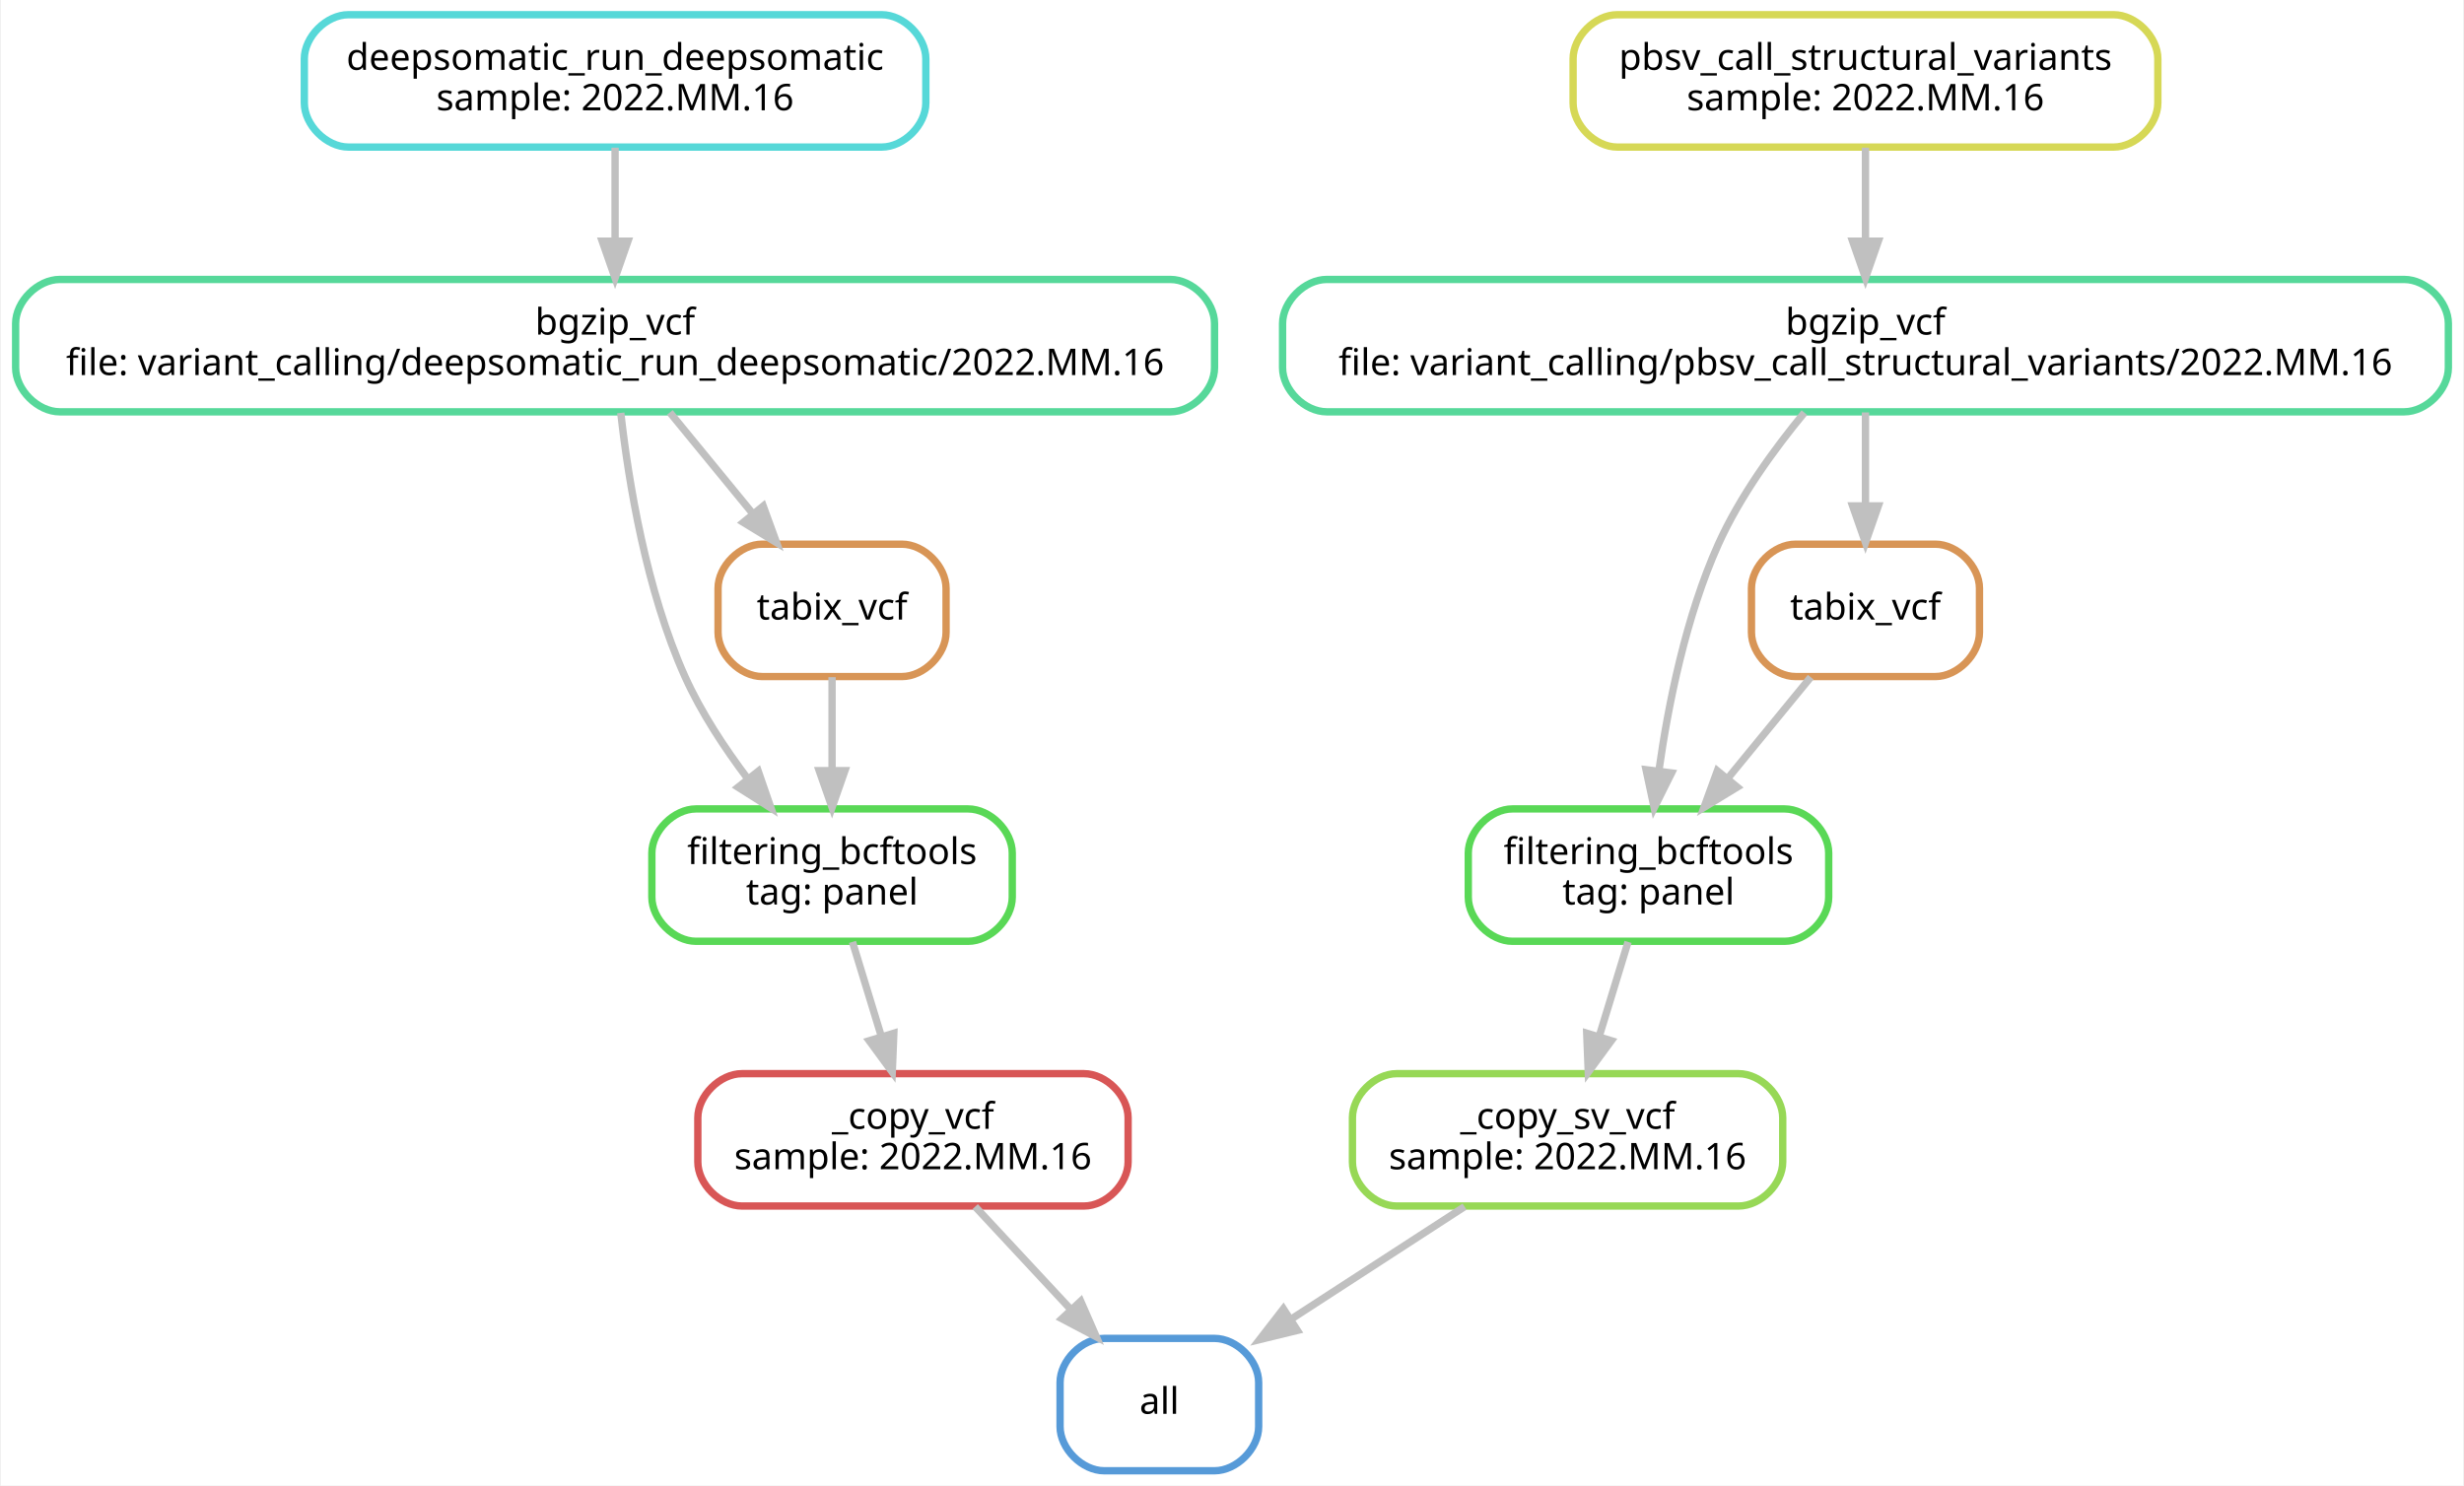
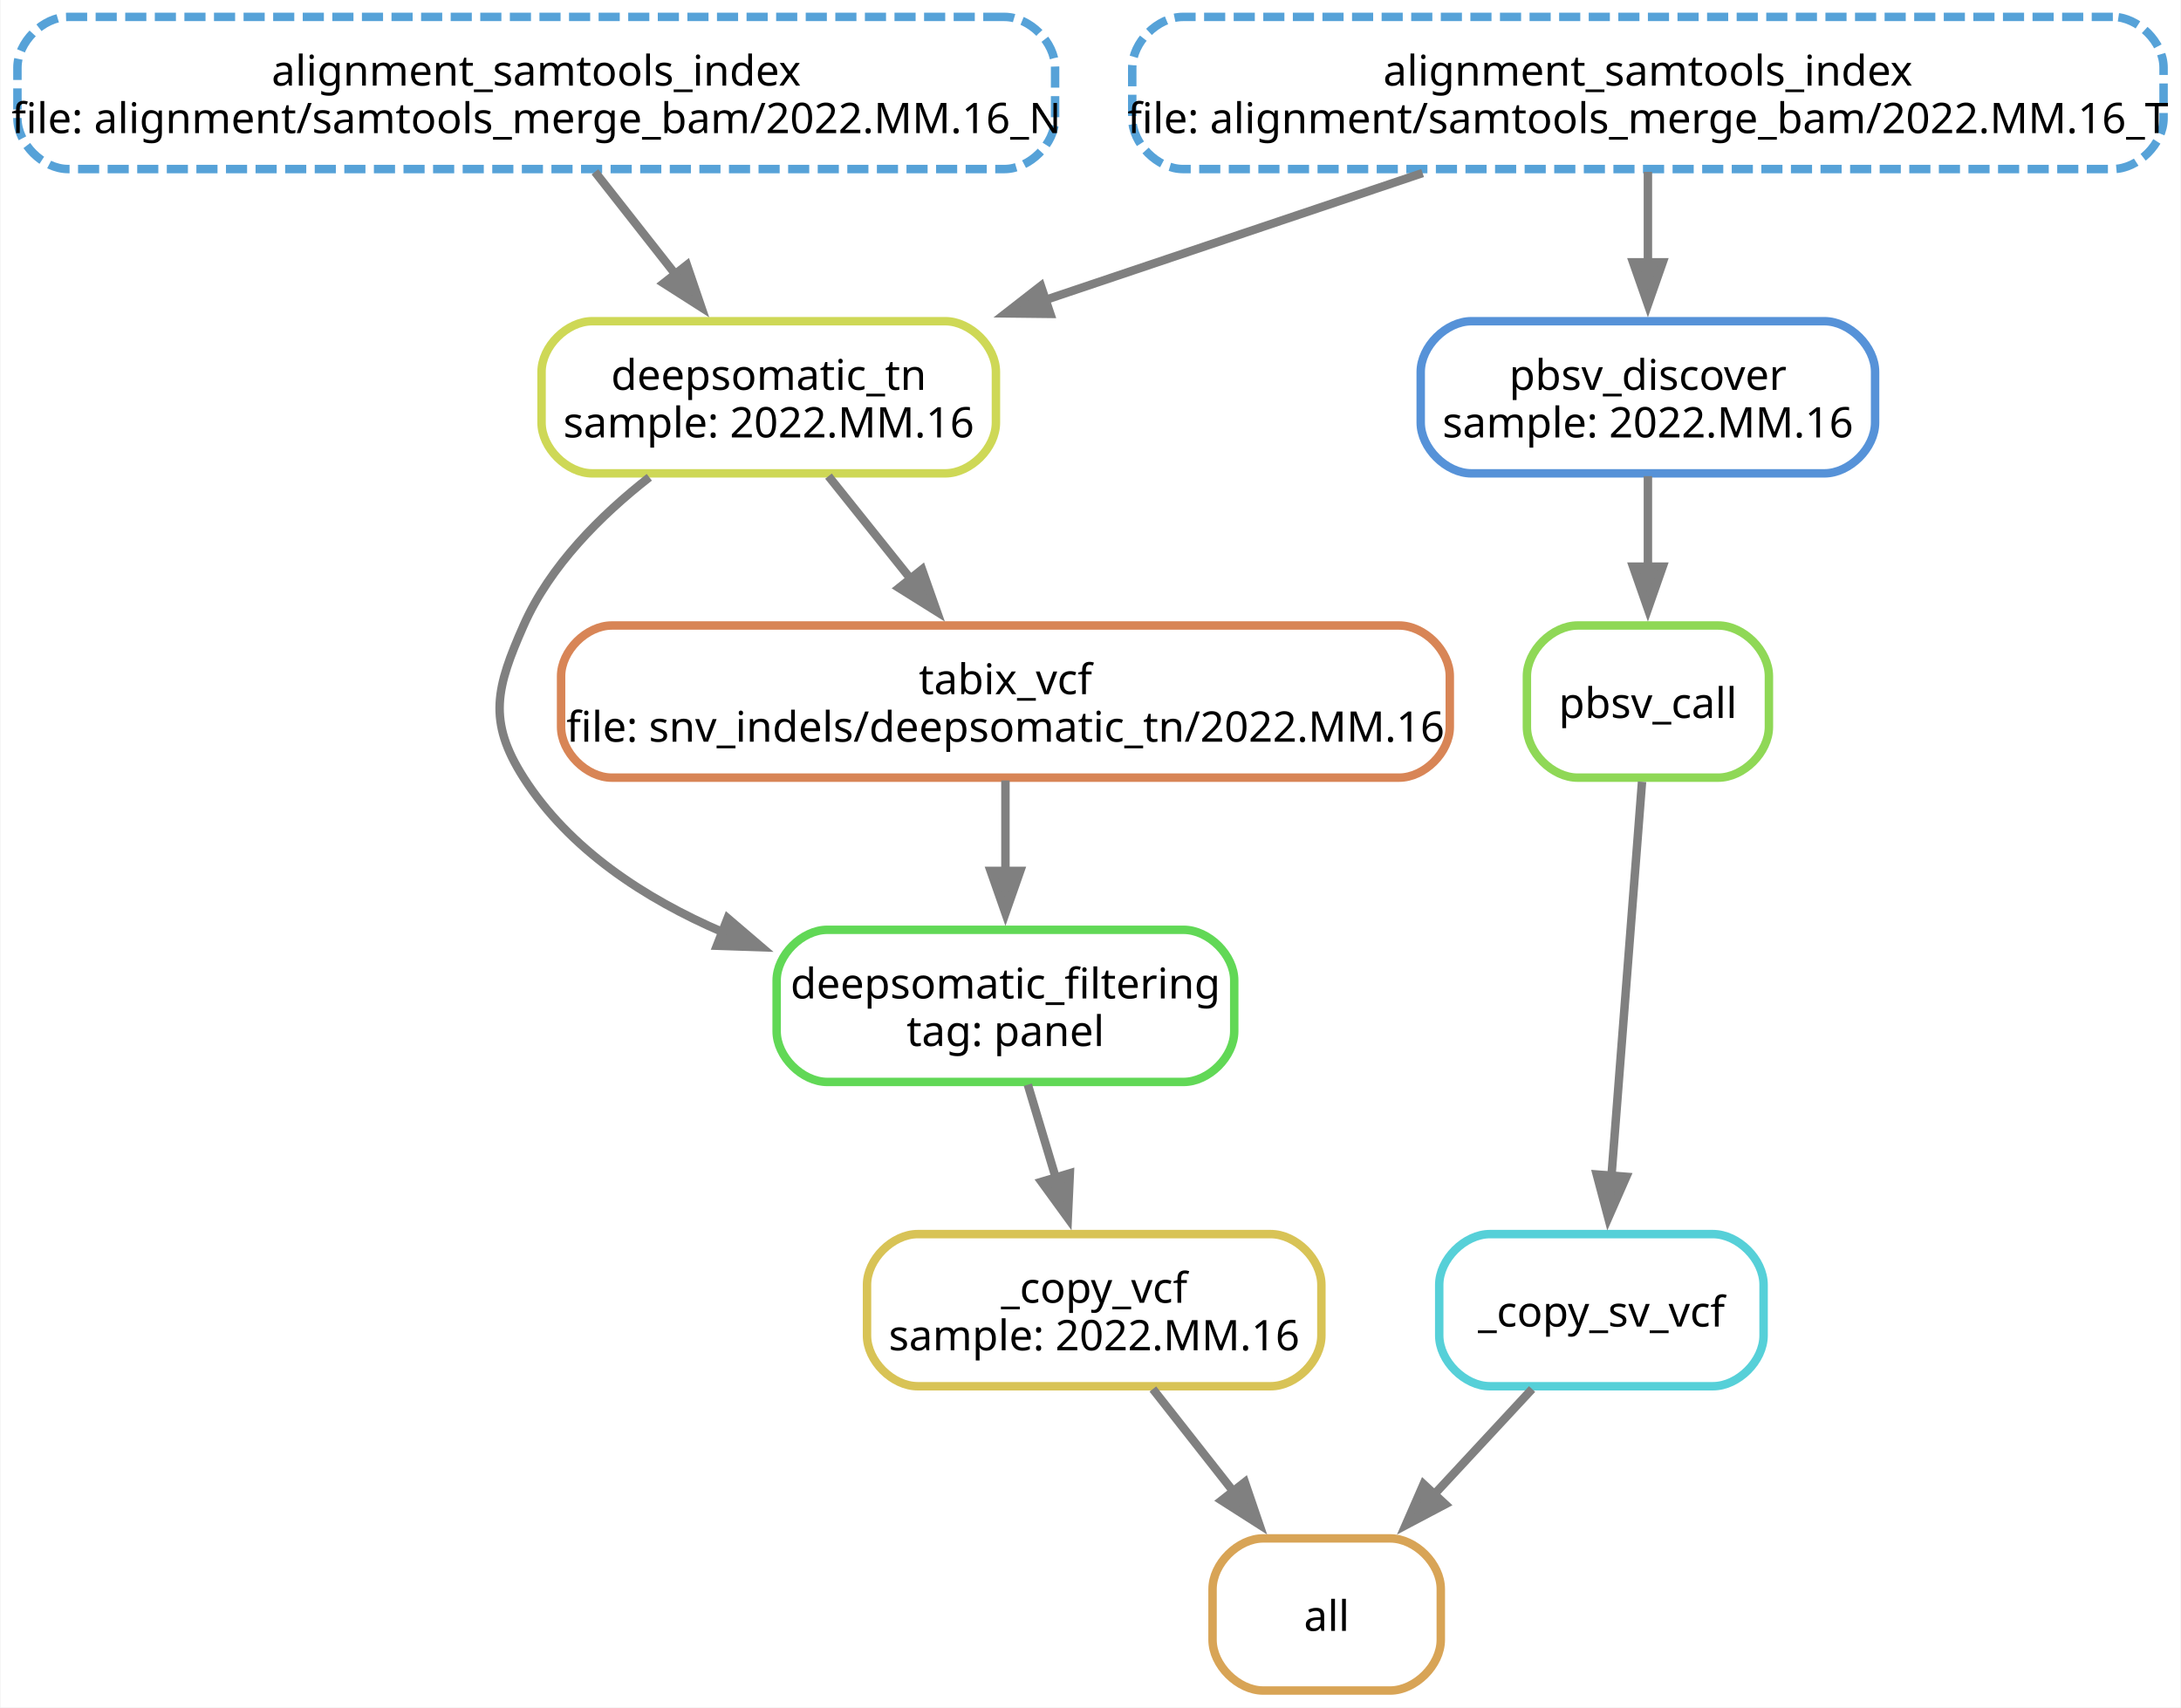
- <svg xmlns="http://www.w3.org/2000/svg" width="670pt" height="404pt" viewBox="0.00 0.00 669.50 404.00">
+ <svg xmlns="http://www.w3.org/2000/svg" width="516pt" height="404pt" viewBox="0.00 0.00 515.75 404.00">
  <g id="graph0" class="graph" transform="scale(1 1) rotate(0) translate(4 400)">
-     <polygon fill="#ffffff" stroke="transparent" points="-4,4 -4,-400 665.5,-400 665.5,4 -4,4" />
+     <polygon fill="white" stroke="none" points="-4,4 -4,-400 511.75,-400 511.75,4 -4,4" />
    <g id="node1" class="node">
-       <path fill="none" stroke="#569ad8" stroke-width="2" d="M326,-36C326,-36 296,-36 296,-36 290,-36 284,-30 284,-24 284,-24 284,-12 284,-12 284,-6 290,0 296,0 296,0 326,0 326,0 332,0 338,-6 338,-12 338,-12 338,-24 338,-24 338,-30 332,-36 326,-36" />
-       <text text-anchor="middle" x="311" y="-15.5" font-family="sans" font-size="10.00" fill="#000000">all</text>
+       <path fill="none" stroke="#d8a456" stroke-width="2" d="M324.75,-36C324.75,-36 294.75,-36 294.75,-36 288.75,-36 282.75,-30 282.75,-24 282.75,-24 282.75,-12 282.75,-12 282.75,-6 288.75,0 294.75,0 294.75,0 324.75,0 324.75,0 330.75,0 336.75,-6 336.75,-12 336.75,-12 336.75,-24 336.75,-24 336.75,-30 330.75,-36 324.75,-36" />
+       <text text-anchor="middle" x="309.75" y="-14.12" font-family="sans" font-size="10.00">all</text>
    </g>
    <g id="node2" class="node">
-       <path fill="none" stroke="#d85656" stroke-width="2" d="M290.5,-108C290.5,-108 197.5,-108 197.5,-108 191.5,-108 185.5,-102 185.5,-96 185.5,-96 185.5,-84 185.5,-84 185.5,-78 191.5,-72 197.5,-72 197.5,-72 290.5,-72 290.5,-72 296.5,-72 302.5,-78 302.5,-84 302.5,-84 302.5,-96 302.5,-96 302.5,-102 296.5,-108 290.5,-108" />
-       <text text-anchor="middle" x="244" y="-93" font-family="sans" font-size="10.00" fill="#000000">_copy_vcf</text>
-       <text text-anchor="middle" x="244" y="-82" font-family="sans" font-size="10.00" fill="#000000">sample: 2022.MM.16</text>
+       <path fill="none" stroke="#d8c356" stroke-width="2" d="M296.5,-108C296.5,-108 213,-108 213,-108 207,-108 201,-102 201,-96 201,-96 201,-84 201,-84 201,-78 207,-72 213,-72 213,-72 296.5,-72 296.5,-72 302.5,-72 308.5,-78 308.5,-84 308.5,-84 308.5,-96 308.5,-96 308.5,-102 302.5,-108 296.5,-108" />
+       <text text-anchor="middle" x="254.75" y="-91.75" font-family="sans" font-size="10.00">_copy_vcf</text>
+       <text text-anchor="middle" x="254.75" y="-80.5" font-family="sans" font-size="10.00">sample: 2022.MM.16</text>
    </g>
    <g id="edge1" class="edge">
-       <path fill="none" stroke="#c0c0c0" stroke-width="2" d="M260.907,-71.831C268.781,-63.369 278.292,-53.149 286.901,-43.897" />
-       <polygon fill="#c0c0c0" stroke="#c0c0c0" stroke-width="2" points="289.615,-46.118 293.865,-36.413 284.491,-41.35 289.615,-46.118" />
+       <path fill="none" stroke="grey" stroke-width="2" d="M268.63,-71.34C274.45,-63.93 281.35,-55.14 287.83,-46.9" />
+       <polygon fill="grey" stroke="grey" stroke-width="2" points="290.39,-49.31 293.81,-39.28 284.88,-44.98 290.39,-49.31" />
    </g>
    <g id="node3" class="node">
-       <path fill="none" stroke="#59d856" stroke-width="2" d="M259,-180C259,-180 185,-180 185,-180 179,-180 173,-174 173,-168 173,-168 173,-156 173,-156 173,-150 179,-144 185,-144 185,-144 259,-144 259,-144 265,-144 271,-150 271,-156 271,-156 271,-168 271,-168 271,-174 265,-180 259,-180" />
-       <text text-anchor="middle" x="222" y="-165" font-family="sans" font-size="10.00" fill="#000000">filtering_bcftools</text>
-       <text text-anchor="middle" x="222" y="-154" font-family="sans" font-size="10.00" fill="#000000">tag: panel</text>
+       <path fill="none" stroke="#61d856" stroke-width="2" d="M275.88,-180C275.88,-180 191.62,-180 191.62,-180 185.62,-180 179.62,-174 179.62,-168 179.62,-168 179.62,-156 179.62,-156 179.62,-150 185.62,-144 191.62,-144 191.62,-144 275.88,-144 275.88,-144 281.88,-144 287.88,-150 287.88,-156 287.88,-156 287.88,-168 287.88,-168 287.88,-174 281.88,-180 275.88,-180" />
+       <text text-anchor="middle" x="233.75" y="-163.75" font-family="sans" font-size="10.00">deepsomatic_filtering</text>
+       <text text-anchor="middle" x="233.75" y="-152.5" font-family="sans" font-size="10.00">tag: panel</text>
    </g>
    <g id="edge3" class="edge">
-       <path fill="none" stroke="#c0c0c0" stroke-width="2" d="M227.552,-143.831C229.93,-136.046 232.764,-126.773 235.403,-118.135" />
-       <polygon fill="#c0c0c0" stroke="#c0c0c0" stroke-width="2" points="238.799,-119 238.374,-108.413 232.104,-116.954 238.799,-119" />
+       <path fill="none" stroke="grey" stroke-width="2" d="M239.05,-143.34C241.07,-136.59 243.44,-128.69 245.72,-121.11" />
+       <polygon fill="grey" stroke="grey" stroke-width="2" points="248.99,-122.39 248.51,-111.8 242.28,-120.37 248.99,-122.39" />
    </g>
    <g id="node4" class="node">
-       <path fill="none" stroke="#56d89a" stroke-width="2" d="M314,-324C314,-324 12,-324 12,-324 6,-324 0,-318 0,-312 0,-312 0,-300 0,-300 0,-294 6,-288 12,-288 12,-288 314,-288 314,-288 320,-288 326,-294 326,-300 326,-300 326,-312 326,-312 326,-318 320,-324 314,-324" />
-       <text text-anchor="middle" x="163" y="-309" font-family="sans" font-size="10.00" fill="#000000">bgzip_vcf</text>
-       <text text-anchor="middle" x="163" y="-298" font-family="sans" font-size="10.00" fill="#000000">file: variant_calling/deepsomatic_run_deepsomatic/2022.MM.16</text>
+       <path fill="none" stroke="#ced856" stroke-width="2" d="M219.5,-324C219.5,-324 136,-324 136,-324 130,-324 124,-318 124,-312 124,-312 124,-300 124,-300 124,-294 130,-288 136,-288 136,-288 219.5,-288 219.5,-288 225.5,-288 231.5,-294 231.5,-300 231.5,-300 231.5,-312 231.5,-312 231.5,-318 225.5,-324 219.5,-324" />
+       <text text-anchor="middle" x="177.75" y="-307.75" font-family="sans" font-size="10.00">deepsomatic_tn</text>
+       <text text-anchor="middle" x="177.75" y="-296.5" font-family="sans" font-size="10.00">sample: 2022.MM.16</text>
    </g>
    <g id="edge4" class="edge">
-       <path fill="none" stroke="#c0c0c0" stroke-width="2" d="M164.549,-287.703C166.655,-268.999 171.45,-239.447 182,-216 186.38,-206.265 192.739,-196.59 199.103,-188.177" />
-       <polygon fill="#c0c0c0" stroke="#c0c0c0" stroke-width="2" points="201.933,-190.241 205.395,-180.228 196.444,-185.896 201.933,-190.241" />
+       <path fill="none" stroke="grey" stroke-width="2" d="M149.5,-287.07C138,-278.08 125.97,-266.1 119.75,-252 113.3,-237.36 111.15,-229.49 119.75,-216 130.58,-199.02 148.42,-187.39 166.8,-179.47" />
+       <polygon fill="grey" stroke="grey" stroke-width="2" points="168.02,-182.75 176.07,-175.87 165.48,-176.23 168.02,-182.75" />
+     </g>
+     <g id="node7" class="node">
+       <path fill="none" stroke="#d88556" stroke-width="2" d="M326.88,-252C326.88,-252 140.62,-252 140.62,-252 134.62,-252 128.62,-246 128.62,-240 128.62,-240 128.62,-228 128.62,-228 128.62,-222 134.62,-216 140.62,-216 140.62,-216 326.88,-216 326.88,-216 332.88,-216 338.88,-222 338.88,-228 338.88,-228 338.88,-240 338.88,-240 338.88,-246 332.88,-252 326.88,-252" />
+       <text text-anchor="middle" x="233.75" y="-235.75" font-family="sans" font-size="10.00">tabix_vcf</text>
+       <text text-anchor="middle" x="233.75" y="-224.5" font-family="sans" font-size="10.00">file: snv_indels/deepsomatic_tn/2022.MM.16</text>
+     </g>
+     <g id="edge8" class="edge">
+       <path fill="none" stroke="grey" stroke-width="2" d="M191.88,-287.34C197.8,-279.93 204.84,-271.14 211.43,-262.9" />
+       <polygon fill="grey" stroke="grey" stroke-width="2" points="214.02,-265.26 217.54,-255.27 208.56,-260.89 214.02,-265.26" />
+     </g>
+     <g id="node5" class="node">
+       <path fill="none" stroke="#56a2d8" stroke-width="2" stroke-dasharray="5,2" d="M233.5,-396C233.5,-396 12,-396 12,-396 6,-396 0,-390 0,-384 0,-384 0,-372 0,-372 0,-366 6,-360 12,-360 12,-360 233.5,-360 233.5,-360 239.5,-360 245.5,-366 245.5,-372 245.5,-372 245.5,-384 245.5,-384 245.5,-390 239.5,-396 233.5,-396" />
+       <text text-anchor="middle" x="122.75" y="-379.75" font-family="sans" font-size="10.00">alignment_samtools_index</text>
+       <text text-anchor="middle" x="122.75" y="-368.5" font-family="sans" font-size="10.00">file: alignment/samtools_merge_bam/2022.MM.16_N</text>
+     </g>
+     <g id="edge6" class="edge">
+       <path fill="none" stroke="grey" stroke-width="2" d="M136.63,-359.34C142.45,-351.93 149.35,-343.14 155.83,-334.9" />
+       <polygon fill="grey" stroke="grey" stroke-width="2" points="158.39,-337.31 161.81,-327.28 152.88,-332.98 158.39,-337.31" />
    </g>
    <g id="node6" class="node">
-       <path fill="none" stroke="#d89556" stroke-width="2" d="M241,-252C241,-252 203,-252 203,-252 197,-252 191,-246 191,-240 191,-240 191,-228 191,-228 191,-222 197,-216 203,-216 203,-216 241,-216 241,-216 247,-216 253,-222 253,-228 253,-228 253,-240 253,-240 253,-246 247,-252 241,-252" />
-       <text text-anchor="middle" x="222" y="-231.5" font-family="sans" font-size="10.00" fill="#000000">tabix_vcf</text>
+       <path fill="none" stroke="#56a2d8" stroke-width="2" stroke-dasharray="5,2" d="M495.75,-396C495.75,-396 275.75,-396 275.75,-396 269.75,-396 263.75,-390 263.75,-384 263.75,-384 263.75,-372 263.75,-372 263.75,-366 269.75,-360 275.75,-360 275.75,-360 495.75,-360 495.75,-360 501.75,-360 507.75,-366 507.75,-372 507.75,-372 507.75,-384 507.75,-384 507.75,-390 501.75,-396 495.75,-396" />
+       <text text-anchor="middle" x="385.75" y="-379.75" font-family="sans" font-size="10.00">alignment_samtools_index</text>
+       <text text-anchor="middle" x="385.75" y="-368.5" font-family="sans" font-size="10.00">file: alignment/samtools_merge_bam/2022.MM.16_T</text>
    </g>
    <g id="edge7" class="edge">
-       <path fill="none" stroke="#c0c0c0" stroke-width="2" d="M177.888,-287.831C184.753,-279.454 193.03,-269.353 200.551,-260.175" />
-       <polygon fill="#c0c0c0" stroke="#c0c0c0" stroke-width="2" points="203.28,-262.366 206.911,-252.413 197.866,-257.93 203.28,-262.366" />
+       <path fill="none" stroke="grey" stroke-width="2" d="M332.45,-359.06C305.18,-349.88 271.74,-338.63 242.93,-328.94" />
+       <polygon fill="grey" stroke="grey" stroke-width="2" points="244.37,-325.73 233.78,-325.85 242.14,-332.36 244.37,-325.73" />
    </g>
-     <g id="node5" class="node">
-       <path fill="none" stroke="#56d8d8" stroke-width="2" d="M235.5,-396C235.5,-396 90.5,-396 90.5,-396 84.5,-396 78.5,-390 78.5,-384 78.5,-384 78.5,-372 78.5,-372 78.5,-366 84.5,-360 90.5,-360 90.5,-360 235.5,-360 235.5,-360 241.5,-360 247.5,-366 247.5,-372 247.5,-372 247.5,-384 247.5,-384 247.5,-390 241.5,-396 235.5,-396" />
-       <text text-anchor="middle" x="163" y="-381" font-family="sans" font-size="10.00" fill="#000000">deepsomatic_run_deepsomatic</text>
-       <text text-anchor="middle" x="163" y="-370" font-family="sans" font-size="10.00" fill="#000000">sample: 2022.MM.16</text>
+     <g id="node10" class="node">
+       <path fill="none" stroke="#5692d8" stroke-width="2" d="M427.5,-324C427.5,-324 344,-324 344,-324 338,-324 332,-318 332,-312 332,-312 332,-300 332,-300 332,-294 338,-288 344,-288 344,-288 427.5,-288 427.5,-288 433.5,-288 439.5,-294 439.5,-300 439.5,-300 439.5,-312 439.5,-312 439.5,-318 433.5,-324 427.5,-324" />
+       <text text-anchor="middle" x="385.75" y="-307.75" font-family="sans" font-size="10.00">pbsv_discover</text>
+       <text text-anchor="middle" x="385.75" y="-296.5" font-family="sans" font-size="10.00">sample: 2022.MM.16</text>
    </g>
-     <g id="edge6" class="edge">
-       <path fill="none" stroke="#c0c0c0" stroke-width="2" d="M163,-359.831C163,-352.131 163,-342.974 163,-334.417" />
-       <polygon fill="#c0c0c0" stroke="#c0c0c0" stroke-width="2" points="166.5,-334.413 163,-324.413 159.5,-334.413 166.5,-334.413" />
+     <g id="edge11" class="edge">
+       <path fill="none" stroke="grey" stroke-width="2" d="M385.75,-359.34C385.75,-352.75 385.75,-345.08 385.75,-337.67" />
+       <polygon fill="grey" stroke="grey" stroke-width="2" points="389.25,-337.93 385.75,-327.93 382.25,-337.93 389.25,-337.93" />
    </g>
    <g id="edge5" class="edge">
-       <path fill="none" stroke="#c0c0c0" stroke-width="2" d="M222,-215.831C222,-208.131 222,-198.974 222,-190.417" />
-       <polygon fill="#c0c0c0" stroke="#c0c0c0" stroke-width="2" points="225.5,-190.413 222,-180.413 218.5,-190.413 225.5,-190.413" />
+       <path fill="none" stroke="grey" stroke-width="2" d="M233.75,-215.34C233.75,-208.75 233.75,-201.08 233.75,-193.67" />
+       <polygon fill="grey" stroke="grey" stroke-width="2" points="237.25,-193.93 233.75,-183.93 230.25,-193.93 237.25,-193.93" />
    </g>
-     <g id="node7" class="node">
-       <path fill="none" stroke="#97d856" stroke-width="2" d="M468.5,-108C468.5,-108 375.5,-108 375.5,-108 369.5,-108 363.5,-102 363.5,-96 363.5,-96 363.5,-84 363.5,-84 363.5,-78 369.5,-72 375.5,-72 375.5,-72 468.5,-72 468.5,-72 474.5,-72 480.5,-78 480.5,-84 480.5,-84 480.5,-96 480.5,-96 480.5,-102 474.5,-108 468.5,-108" />
-       <text text-anchor="middle" x="422" y="-93" font-family="sans" font-size="10.00" fill="#000000">_copy_sv_vcf</text>
-       <text text-anchor="middle" x="422" y="-82" font-family="sans" font-size="10.00" fill="#000000">sample: 2022.MM.16</text>
+     <g id="node8" class="node">
+       <path fill="none" stroke="#56d0d8" stroke-width="2" d="M401.12,-108C401.12,-108 348.38,-108 348.38,-108 342.38,-108 336.38,-102 336.38,-96 336.38,-96 336.38,-84 336.38,-84 336.38,-78 342.38,-72 348.38,-72 348.38,-72 401.12,-72 401.12,-72 407.12,-72 413.12,-78 413.12,-84 413.12,-84 413.12,-96 413.12,-96 413.12,-102 407.12,-108 401.12,-108" />
+       <text text-anchor="middle" x="374.75" y="-86.12" font-family="sans" font-size="10.00">_copy_sv_vcf</text>
    </g>
    <g id="edge2" class="edge">
-       <path fill="none" stroke="#c0c0c0" stroke-width="2" d="M393.99,-71.831C379.709,-62.568 362.18,-51.197 346.917,-41.297" />
-       <polygon fill="#c0c0c0" stroke="#c0c0c0" stroke-width="2" points="348.528,-38.171 338.234,-35.665 344.719,-44.043 348.528,-38.171" />
-     </g>
-     <g id="node8" class="node">
-       <path fill="none" stroke="#59d856" stroke-width="2" d="M481,-180C481,-180 407,-180 407,-180 401,-180 395,-174 395,-168 395,-168 395,-156 395,-156 395,-150 401,-144 407,-144 407,-144 481,-144 481,-144 487,-144 493,-150 493,-156 493,-156 493,-168 493,-168 493,-174 487,-180 481,-180" />
-       <text text-anchor="middle" x="444" y="-165" font-family="sans" font-size="10.00" fill="#000000">filtering_bcftools</text>
-       <text text-anchor="middle" x="444" y="-154" font-family="sans" font-size="10.00" fill="#000000">tag: panel</text>
-     </g>
-     <g id="edge8" class="edge">
-       <path fill="none" stroke="#c0c0c0" stroke-width="2" d="M438.449,-143.831C436.07,-136.046 433.236,-126.773 430.597,-118.135" />
-       <polygon fill="#c0c0c0" stroke="#c0c0c0" stroke-width="2" points="433.896,-116.954 427.626,-108.413 427.201,-119 433.896,-116.954" />
+       <path fill="none" stroke="grey" stroke-width="2" d="M358.35,-71.34C351.32,-63.77 342.95,-54.75 335.15,-46.35" />
+       <polygon fill="grey" stroke="grey" stroke-width="2" points="337.8,-44.07 328.43,-39.12 332.67,-48.83 337.8,-44.07" />
    </g>
    <g id="node9" class="node">
-       <path fill="none" stroke="#56d89a" stroke-width="2" d="M649.5,-324C649.5,-324 356.5,-324 356.5,-324 350.5,-324 344.5,-318 344.5,-312 344.5,-312 344.5,-300 344.5,-300 344.5,-294 350.5,-288 356.5,-288 356.5,-288 649.5,-288 649.5,-288 655.5,-288 661.5,-294 661.5,-300 661.5,-300 661.5,-312 661.5,-312 661.5,-318 655.5,-324 649.5,-324" />
-       <text text-anchor="middle" x="503" y="-309" font-family="sans" font-size="10.00" fill="#000000">bgzip_vcf</text>
-       <text text-anchor="middle" x="503" y="-298" font-family="sans" font-size="10.00" fill="#000000">file: variant_calling/pbsv_call_structural_variants/2022.MM.16</text>
+       <path fill="none" stroke="#8fd856" stroke-width="2" d="M402.38,-252C402.38,-252 369.12,-252 369.12,-252 363.12,-252 357.12,-246 357.12,-240 357.12,-240 357.12,-228 357.12,-228 357.12,-222 363.12,-216 369.12,-216 369.12,-216 402.38,-216 402.38,-216 408.38,-216 414.38,-222 414.38,-228 414.38,-228 414.38,-240 414.38,-240 414.38,-246 408.38,-252 402.38,-252" />
+       <text text-anchor="middle" x="385.75" y="-230.12" font-family="sans" font-size="10.00">pbsv_call</text>
    </g>
    <g id="edge9" class="edge">
-       <path fill="none" stroke="#c0c0c0" stroke-width="2" d="M486.395,-287.772C478.199,-277.853 468.84,-264.98 463,-252 454.181,-232.4 449.384,-208.534 446.817,-190.304" />
-       <polygon fill="#c0c0c0" stroke="#c0c0c0" stroke-width="2" points="450.278,-189.778 445.549,-180.297 443.333,-190.657 450.278,-189.778" />
-     </g>
-     <g id="node11" class="node">
-       <path fill="none" stroke="#d89556" stroke-width="2" d="M522,-252C522,-252 484,-252 484,-252 478,-252 472,-246 472,-240 472,-240 472,-228 472,-228 472,-222 478,-216 484,-216 484,-216 522,-216 522,-216 528,-216 534,-222 534,-228 534,-228 534,-240 534,-240 534,-246 528,-252 522,-252" />
-       <text text-anchor="middle" x="503" y="-231.5" font-family="sans" font-size="10.00" fill="#000000">tabix_vcf</text>
-     </g>
-     <g id="edge12" class="edge">
-       <path fill="none" stroke="#c0c0c0" stroke-width="2" d="M503,-287.831C503,-280.131 503,-270.974 503,-262.417" />
-       <polygon fill="#c0c0c0" stroke="#c0c0c0" stroke-width="2" points="506.5,-262.413 503,-252.413 499.5,-262.413 506.5,-262.413" />
-     </g>
-     <g id="node10" class="node">
-       <path fill="none" stroke="#d6d856" stroke-width="2" d="M570.5,-396C570.5,-396 435.5,-396 435.5,-396 429.5,-396 423.5,-390 423.5,-384 423.5,-384 423.5,-372 423.5,-372 423.5,-366 429.5,-360 435.5,-360 435.5,-360 570.5,-360 570.5,-360 576.5,-360 582.5,-366 582.5,-372 582.5,-372 582.5,-384 582.5,-384 582.5,-390 576.5,-396 570.5,-396" />
-       <text text-anchor="middle" x="503" y="-381" font-family="sans" font-size="10.00" fill="#000000">pbsv_call_structural_variants</text>
-       <text text-anchor="middle" x="503" y="-370" font-family="sans" font-size="10.00" fill="#000000">sample: 2022.MM.16</text>
-     </g>
-     <g id="edge11" class="edge">
-       <path fill="none" stroke="#c0c0c0" stroke-width="2" d="M503,-359.831C503,-352.131 503,-342.974 503,-334.417" />
-       <polygon fill="#c0c0c0" stroke="#c0c0c0" stroke-width="2" points="506.5,-334.413 503,-324.413 499.5,-334.413 506.5,-334.413" />
+       <path fill="none" stroke="grey" stroke-width="2" d="M384.36,-215.02C382.54,-191.54 379.33,-150.11 377.12,-121.64" />
+       <polygon fill="grey" stroke="grey" stroke-width="2" points="380.63,-121.56 376.37,-111.86 373.65,-122.1 380.63,-121.56" />
    </g>
    <g id="edge10" class="edge">
-       <path fill="none" stroke="#c0c0c0" stroke-width="2" d="M488.112,-215.831C481.247,-207.454 472.97,-197.353 465.449,-188.175" />
-       <polygon fill="#c0c0c0" stroke="#c0c0c0" stroke-width="2" points="468.134,-185.93 459.089,-180.413 462.72,-190.367 468.134,-185.93" />
+       <path fill="none" stroke="grey" stroke-width="2" d="M385.75,-287.34C385.75,-280.75 385.75,-273.08 385.75,-265.67" />
+       <polygon fill="grey" stroke="grey" stroke-width="2" points="389.25,-265.93 385.75,-255.93 382.25,-265.93 389.25,-265.93" />
    </g>
  </g>
</svg>
